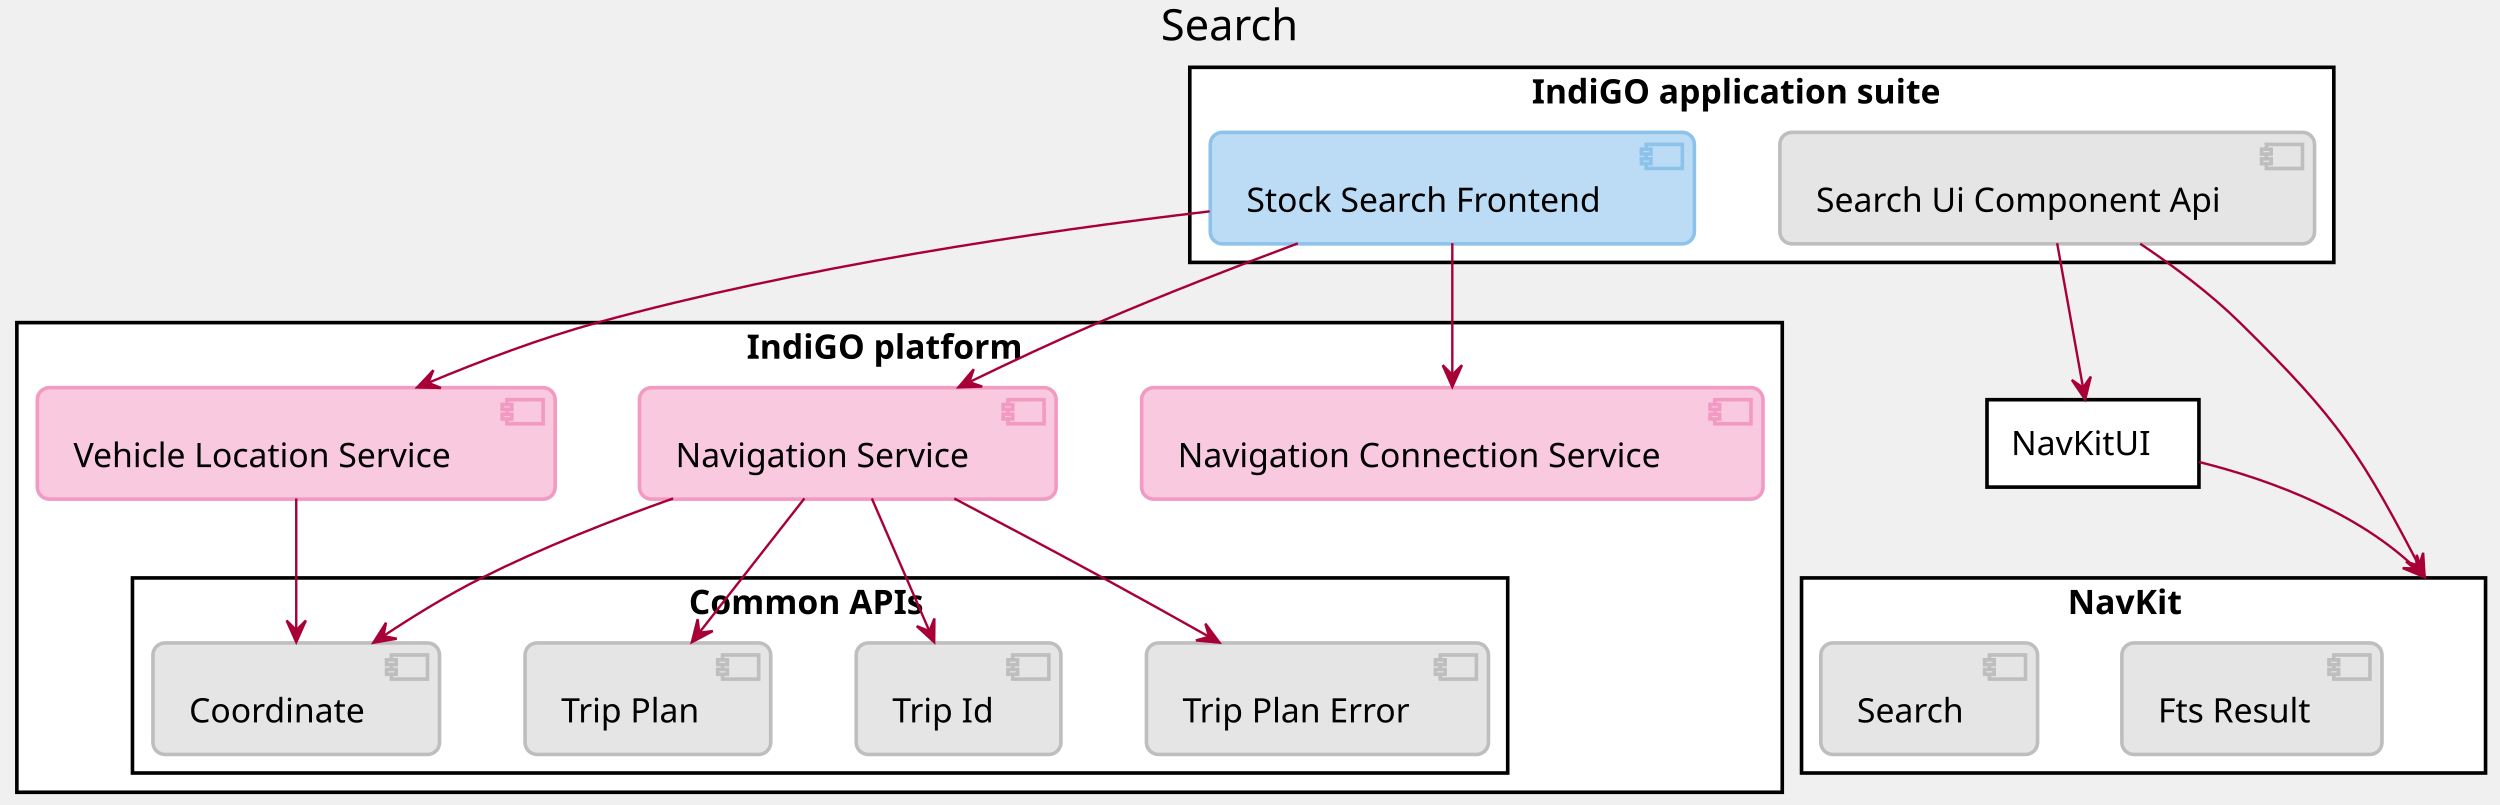
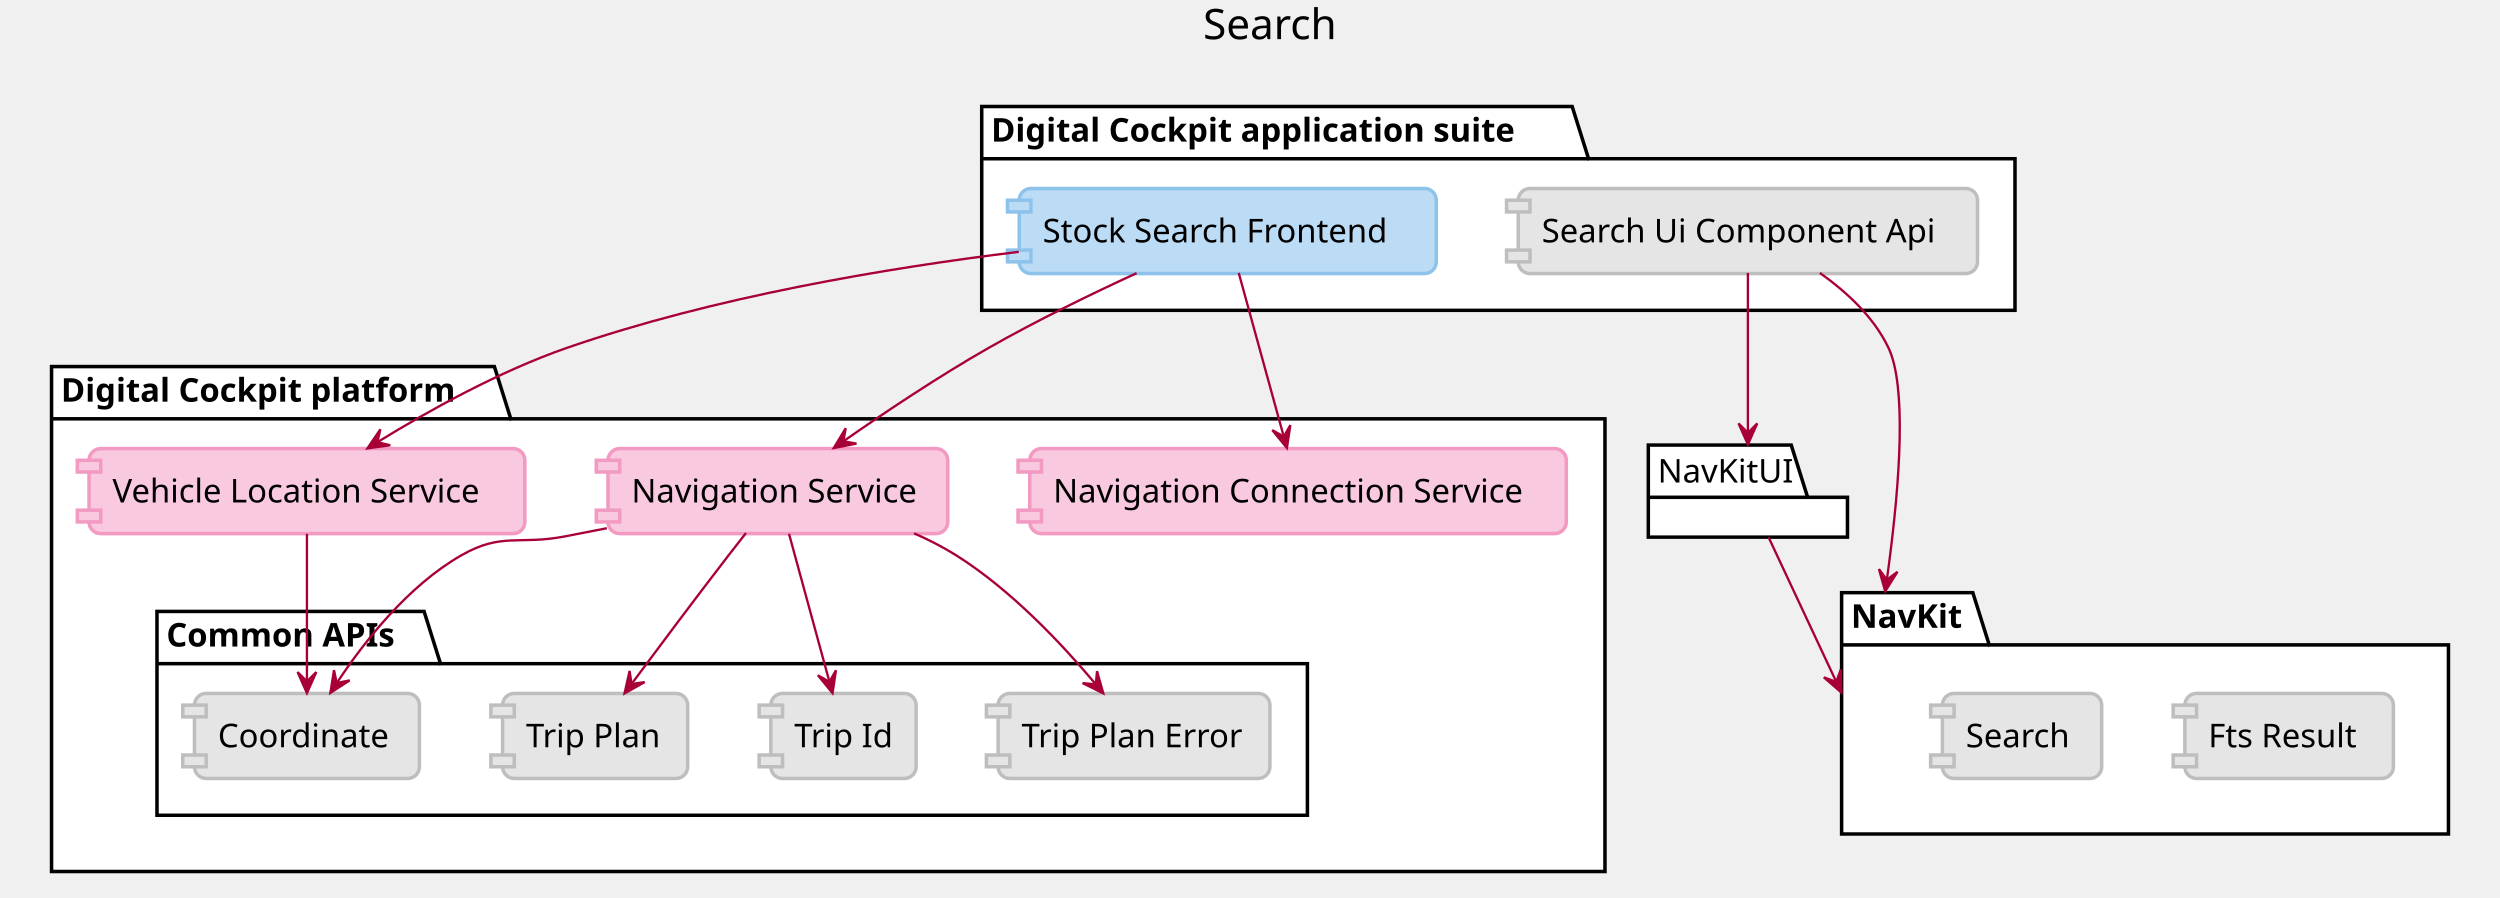
- <svg xmlns="http://www.w3.org/2000/svg" contentScriptType="application/ecmascript" contentStyleType="text/css" height="334px" preserveAspectRatio="none" style="width:1038px;height:334px;background:#FFFFFF;" version="1.1" viewBox="0 0 1038 334" width="1038px" zoomAndPan="magnify">
+ <svg xmlns="http://www.w3.org/2000/svg" contentScriptType="application/ecmascript" contentStyleType="text/css" height="383px" preserveAspectRatio="none" style="width:1067px;height:383px;" version="1.1" viewBox="0 0 1067 383" width="1067px" zoomAndPan="magnify">
  <defs />
  <g>
-     <text fill="#000000" font-family="sans-serif" font-size="18" lengthAdjust="spacing" textLength="61" x="482" y="16.708">Search</text>
-     <rect fill="#FFFFFF" height="81" style="stroke:#000000;stroke-width:1.5;" width="475" x="494" y="27.953" />
-     <text fill="#000000" font-family="sans-serif" font-size="14" font-weight="bold" lengthAdjust="spacing" textLength="191" x="636" y="42.948">IndiGO application suite</text>
-     <rect fill="#FFFFFF" height="195" style="stroke:#000000;stroke-width:1.5;" width="733" x="7" y="133.953" />
-     <text fill="#000000" font-family="sans-serif" font-size="14" font-weight="bold" lengthAdjust="spacing" textLength="127" x="310" y="148.948">IndiGO platform</text>
-     <rect fill="#FFFFFF" height="81" style="stroke:#000000;stroke-width:1.5;" width="571" x="55" y="239.953" />
-     <text fill="#000000" font-family="sans-serif" font-size="14" font-weight="bold" lengthAdjust="spacing" textLength="109" x="286" y="254.948">Common APIs</text>
-     <rect fill="#FFFFFF" height="81" style="stroke:#000000;stroke-width:1.5;" width="284" x="748" y="239.953" />
-     <text fill="#000000" font-family="sans-serif" font-size="14" font-weight="bold" lengthAdjust="spacing" textLength="63" x="858.5" y="254.948">NavKit</text>
-     <rect fill="#BCDCF5" height="46.297" rx="5" ry="5" style="stroke:#8DC3EB;stroke-width:1.5;" width="201" x="502.5" y="54.953" />
-     <rect fill="#BCDCF5" height="10" style="stroke:#8DC3EB;stroke-width:1.5;" width="15" x="683.5" y="59.953" />
-     <rect fill="#BCDCF5" height="2" style="stroke:#8DC3EB;stroke-width:1.5;" width="4" x="681.5" y="61.953" />
-     <rect fill="#BCDCF5" height="2" style="stroke:#8DC3EB;stroke-width:1.5;" width="4" x="681.5" y="65.953" />
-     <text fill="#000000" font-family="sans-serif" font-size="14" lengthAdjust="spacing" textLength="161" x="517.5" y="87.948">Stock Search Frontend</text>
-     <rect fill="#E5E5E5" height="46.297" rx="5" ry="5" style="stroke:#BEBEBE;stroke-width:1.5;" width="222" x="739" y="54.953" />
-     <rect fill="#E5E5E5" height="10" style="stroke:#BEBEBE;stroke-width:1.5;" width="15" x="941" y="59.953" />
-     <rect fill="#E5E5E5" height="2" style="stroke:#BEBEBE;stroke-width:1.5;" width="4" x="939" y="61.953" />
-     <rect fill="#E5E5E5" height="2" style="stroke:#BEBEBE;stroke-width:1.5;" width="4" x="939" y="65.953" />
-     <text fill="#000000" font-family="sans-serif" font-size="14" lengthAdjust="spacing" textLength="182" x="754" y="87.948">Search Ui Component Api</text>
-     <rect fill="#F8C9DF" height="46.297" rx="5" ry="5" style="stroke:#F29AC2;stroke-width:1.5;" width="258" x="474" y="160.953" />
-     <rect fill="#F8C9DF" height="10" style="stroke:#F29AC2;stroke-width:1.5;" width="15" x="712" y="165.953" />
-     <rect fill="#F8C9DF" height="2" style="stroke:#F29AC2;stroke-width:1.5;" width="4" x="710" y="167.953" />
-     <rect fill="#F8C9DF" height="2" style="stroke:#F29AC2;stroke-width:1.5;" width="4" x="710" y="171.953" />
-     <text fill="#000000" font-family="sans-serif" font-size="14" lengthAdjust="spacing" textLength="218" x="489" y="193.948">Navigation Connection Service</text>
-     <rect fill="#F8C9DF" height="46.297" rx="5" ry="5" style="stroke:#F29AC2;stroke-width:1.5;" width="173" x="265.5" y="160.953" />
-     <rect fill="#F8C9DF" height="10" style="stroke:#F29AC2;stroke-width:1.5;" width="15" x="418.5" y="165.953" />
-     <rect fill="#F8C9DF" height="2" style="stroke:#F29AC2;stroke-width:1.5;" width="4" x="416.5" y="167.953" />
-     <rect fill="#F8C9DF" height="2" style="stroke:#F29AC2;stroke-width:1.5;" width="4" x="416.5" y="171.953" />
-     <text fill="#000000" font-family="sans-serif" font-size="14" lengthAdjust="spacing" textLength="133" x="280.5" y="193.948">Navigation Service</text>
-     <rect fill="#F8C9DF" height="46.297" rx="5" ry="5" style="stroke:#F29AC2;stroke-width:1.5;" width="215" x="15.5" y="160.953" />
-     <rect fill="#F8C9DF" height="10" style="stroke:#F29AC2;stroke-width:1.5;" width="15" x="210.5" y="165.953" />
-     <rect fill="#F8C9DF" height="2" style="stroke:#F29AC2;stroke-width:1.5;" width="4" x="208.5" y="167.953" />
-     <rect fill="#F8C9DF" height="2" style="stroke:#F29AC2;stroke-width:1.5;" width="4" x="208.5" y="171.953" />
-     <text fill="#000000" font-family="sans-serif" font-size="14" lengthAdjust="spacing" textLength="175" x="30.5" y="193.948">Vehicle Location Service</text>
-     <rect fill="#E5E5E5" height="46.297" rx="5" ry="5" style="stroke:#BEBEBE;stroke-width:1.5;" width="119" x="63.5" y="266.953" />
-     <rect fill="#E5E5E5" height="10" style="stroke:#BEBEBE;stroke-width:1.5;" width="15" x="162.5" y="271.953" />
-     <rect fill="#E5E5E5" height="2" style="stroke:#BEBEBE;stroke-width:1.5;" width="4" x="160.5" y="273.953" />
-     <rect fill="#E5E5E5" height="2" style="stroke:#BEBEBE;stroke-width:1.5;" width="4" x="160.5" y="277.953" />
-     <text fill="#000000" font-family="sans-serif" font-size="14" lengthAdjust="spacing" textLength="79" x="78.5" y="299.948">Coordinate</text>
-     <rect fill="#E5E5E5" height="46.297" rx="5" ry="5" style="stroke:#BEBEBE;stroke-width:1.5;" width="85" x="355.5" y="266.953" />
-     <rect fill="#E5E5E5" height="10" style="stroke:#BEBEBE;stroke-width:1.5;" width="15" x="420.5" y="271.953" />
-     <rect fill="#E5E5E5" height="2" style="stroke:#BEBEBE;stroke-width:1.5;" width="4" x="418.5" y="273.953" />
-     <rect fill="#E5E5E5" height="2" style="stroke:#BEBEBE;stroke-width:1.5;" width="4" x="418.5" y="277.953" />
-     <text fill="#000000" font-family="sans-serif" font-size="14" lengthAdjust="spacing" textLength="45" x="370.5" y="299.948">Trip Id</text>
-     <rect fill="#E5E5E5" height="46.297" rx="5" ry="5" style="stroke:#BEBEBE;stroke-width:1.5;" width="102" x="218" y="266.953" />
-     <rect fill="#E5E5E5" height="10" style="stroke:#BEBEBE;stroke-width:1.5;" width="15" x="300" y="271.953" />
-     <rect fill="#E5E5E5" height="2" style="stroke:#BEBEBE;stroke-width:1.5;" width="4" x="298" y="273.953" />
-     <rect fill="#E5E5E5" height="2" style="stroke:#BEBEBE;stroke-width:1.5;" width="4" x="298" y="277.953" />
-     <text fill="#000000" font-family="sans-serif" font-size="14" lengthAdjust="spacing" textLength="62" x="233" y="299.948">Trip Plan</text>
-     <rect fill="#E5E5E5" height="46.297" rx="5" ry="5" style="stroke:#BEBEBE;stroke-width:1.5;" width="142" x="476" y="266.953" />
-     <rect fill="#E5E5E5" height="10" style="stroke:#BEBEBE;stroke-width:1.5;" width="15" x="598" y="271.953" />
-     <rect fill="#E5E5E5" height="2" style="stroke:#BEBEBE;stroke-width:1.5;" width="4" x="596" y="273.953" />
-     <rect fill="#E5E5E5" height="2" style="stroke:#BEBEBE;stroke-width:1.5;" width="4" x="596" y="277.953" />
-     <text fill="#000000" font-family="sans-serif" font-size="14" lengthAdjust="spacing" textLength="102" x="491" y="299.948">Trip Plan Error</text>
-     <rect fill="#E5E5E5" height="46.297" rx="5" ry="5" style="stroke:#BEBEBE;stroke-width:1.5;" width="108" x="881" y="266.953" />
-     <rect fill="#E5E5E5" height="10" style="stroke:#BEBEBE;stroke-width:1.5;" width="15" x="969" y="271.953" />
-     <rect fill="#E5E5E5" height="2" style="stroke:#BEBEBE;stroke-width:1.5;" width="4" x="967" y="273.953" />
-     <rect fill="#E5E5E5" height="2" style="stroke:#BEBEBE;stroke-width:1.5;" width="4" x="967" y="277.953" />
-     <text fill="#000000" font-family="sans-serif" font-size="14" lengthAdjust="spacing" textLength="68" x="896" y="299.948">Fts Result</text>
-     <rect fill="#E5E5E5" height="46.297" rx="5" ry="5" style="stroke:#BEBEBE;stroke-width:1.5;" width="90" x="756" y="266.953" />
-     <rect fill="#E5E5E5" height="10" style="stroke:#BEBEBE;stroke-width:1.5;" width="15" x="826" y="271.953" />
-     <rect fill="#E5E5E5" height="2" style="stroke:#BEBEBE;stroke-width:1.5;" width="4" x="824" y="273.953" />
-     <rect fill="#E5E5E5" height="2" style="stroke:#BEBEBE;stroke-width:1.5;" width="4" x="824" y="277.953" />
-     <text fill="#000000" font-family="sans-serif" font-size="14" lengthAdjust="spacing" textLength="50" x="771" y="299.948">Search</text>
-     <rect fill="#FFFFFF" height="36.297" style="stroke:#000000;stroke-width:1.5;" width="88" x="825" y="165.953" />
-     <text fill="#000000" font-family="sans-serif" font-size="14" lengthAdjust="spacing" textLength="68" x="835" y="188.948">NavKitUI</text>
-     <path d="M603,100.954 C603,116.956 603,138.399 603,155.481 " fill="none" id="StockSearchFrontend-to-NavigationConnectionService" style="stroke:#A80036;stroke-width:1.0;" />
-     <polygon fill="#A80036" points="603,160.631,607,151.631,603,155.631,599,151.631,603,160.631" style="stroke:#A80036;stroke-width:1.0;" />
-     <path d="M538.857,101.052 C512.93,110.734 482.846,122.411 456,133.953 C438.42,141.512 419.48,150.391 402.642,158.553 " fill="none" id="StockSearchFrontend-to-NavigationService" style="stroke:#A80036;stroke-width:1.0;" />
-     <polygon fill="#A80036" points="397.952,160.834,407.795,160.495,402.448,158.647,404.296,153.3,397.952,160.834" style="stroke:#A80036;stroke-width:1.0;" />
-     <path d="M502.266,87.754 C430.497,96.206 332.222,110.781 248,133.953 C224.535,140.409 199.478,149.885 178.007,158.856 " fill="none" id="StockSearchFrontend-to-VehicleLocationService" style="stroke:#A80036;stroke-width:1.0;" />
-     <polygon fill="#A80036" points="173.199,160.881,183.046,161.074,177.807,158.94,179.941,153.701,173.199,160.881" style="stroke:#A80036;stroke-width:1.0;" />
-     <path d="M279.471,206.961 C253.837,216.055 225.144,227.356 200,239.953 C186.172,246.881 171.765,255.74 159.204,264.071 " fill="none" id="NavigationService-to-Coordinate" style="stroke:#A80036;stroke-width:1.0;" />
-     <polygon fill="#A80036" points="155.018,266.873,164.722,265.191,159.173,264.092,160.272,258.543,155.018,266.873" style="stroke:#A80036;stroke-width:1.0;" />
-     <path d="M361.981,206.953 C368.986,223.094 378.392,244.769 385.836,261.922 " fill="none" id="NavigationService-to-TripId" style="stroke:#A80036;stroke-width:1.0;" />
-     <polygon fill="#A80036" points="387.879,266.632,387.966,256.783,385.889,262.045,380.627,259.968,387.879,266.632" style="stroke:#A80036;stroke-width:1.0;" />
-     <path d="M333.99,206.953 C321.244,223.232 304.089,245.14 290.605,262.361 " fill="none" id="NavigationService-to-TripPlan" style="stroke:#A80036;stroke-width:1.0;" />
-     <polygon fill="#A80036" points="287.261,266.632,295.959,262.011,290.344,262.695,289.66,257.079,287.261,266.632" style="stroke:#A80036;stroke-width:1.0;" />
-     <path d="M396.231,206.995 C415.295,217.01 437.805,228.948 458,239.953 C472.261,247.725 487.717,256.339 501.685,264.198 " fill="none" id="NavigationService-to-TripPlanError" style="stroke:#A80036;stroke-width:1.0;" />
-     <polygon fill="#A80036" points="506.361,266.831,500.482,258.929,502.004,264.377,496.556,265.9,506.361,266.831" style="stroke:#A80036;stroke-width:1.0;" />
-     <path d="M123,206.953 C123,222.956 123,244.399 123,261.481 " fill="none" id="VehicleLocationService-to-Coordinate" style="stroke:#A80036;stroke-width:1.0;" />
-     <polygon fill="#A80036" points="123,266.632,127,257.632,123,261.632,119,257.632,123,266.632" style="stroke:#A80036;stroke-width:1.0;" />
-     <path d="M854.123,100.954 C857.288,118.612 861.64,142.894 864.82,160.631 " fill="none" id="SearchUiComponentApi-to-NavKitUI" style="stroke:#A80036;stroke-width:1.0;" />
-     <polygon fill="#A80036" points="865.766,165.912,868.115,156.347,864.884,160.99,860.241,157.758,865.766,165.912" style="stroke:#A80036;stroke-width:1.0;" />
-     <path d="M888.629,101.209 C902.46,110.481 917.666,121.833 930,133.953 C950.766,154.359 963.32,167.934 974.03,182.869 C979.386,190.337 984.28,198.145 989.509,207.318 C992.124,211.904 994.823,216.831 997.705,222.228 C999.146,224.926 1000.633,227.742 1002.178,230.691 C1002.95,232.165 1003.737,233.673 1004.54,235.216 C1004.942,235.988 1005.348,236.768 1005.758,237.557 C1005.962,237.952 1006.168,238.349 1006.375,238.748 C1006.479,238.948 1006.583,239.148 1006.687,239.349 " fill="none" id="SearchUiComponentApi-to-NavKit" style="stroke:#A80036;stroke-width:1.0;" />
-     <polygon fill="#A80036" points="1006.687,239.349,1006.097,229.518,1004.386,234.91,998.994,233.199,1006.687,239.349" style="stroke:#A80036;stroke-width:1.0;" />
-     <path d="M913.021,191.812 C928.116,195.58 945.399,201.035 962.014,208.837 C970.322,212.738 978.463,217.227 986.079,222.385 C989.888,224.964 993.565,227.711 997.067,230.636 C998.817,232.098 1000.524,233.605 1002.182,235.157 C1003.01,235.933 1003.827,236.721 1004.63,237.52 C1005.032,237.92 1005.43,238.322 1005.825,238.728 C1006.023,238.931 1006.219,239.134 1006.415,239.338 C1006.513,239.44 1006.611,239.543 1006.708,239.645 " fill="none" id="NavKitUI-to-NavKit" style="stroke:#A80036;stroke-width:1.0;" />
-     <polygon fill="#A80036" points="1006.708,239.645,1003.403,230.368,1003.262,236.023,997.607,235.882,1006.708,239.645" style="stroke:#A80036;stroke-width:1.0;" />
+     <text fill="#000000" font-family="sans-serif" font-size="18" lengthAdjust="spacingAndGlyphs" textLength="60" x="513.5" y="16.708">Search</text>
+     <polygon fill="#FFFFFF" points="419,45.453,671,45.453,678,67.75,860,67.75,860,132.453,419,132.453,419,45.453" style="stroke: #000000; stroke-width: 1.5;" />
+     <line style="stroke: #000000; stroke-width: 1.5;" x1="419" x2="678" y1="67.75" y2="67.75" />
+     <text fill="#000000" font-family="sans-serif" font-size="14" font-weight="bold" lengthAdjust="spacingAndGlyphs" textLength="246" x="423" y="60.448">Digital Cockpit application suite</text>
+     <polygon fill="#FFFFFF" points="22,156.453,211,156.453,218,178.75,685,178.75,685,371.953,22,371.953,22,156.453" style="stroke: #000000; stroke-width: 1.5;" />
+     <line style="stroke: #000000; stroke-width: 1.5;" x1="22" x2="218" y1="178.75" y2="178.75" />
+     <text fill="#000000" font-family="sans-serif" font-size="14" font-weight="bold" lengthAdjust="spacingAndGlyphs" textLength="183" x="26" y="171.448">Digital Cockpit platform</text>
+     <polygon fill="#FFFFFF" points="67,260.953,181,260.953,188,283.25,558,283.25,558,347.953,67,347.953,67,260.953" style="stroke: #000000; stroke-width: 1.5;" />
+     <line style="stroke: #000000; stroke-width: 1.5;" x1="67" x2="188" y1="283.25" y2="283.25" />
+     <text fill="#000000" font-family="sans-serif" font-size="14" font-weight="bold" lengthAdjust="spacingAndGlyphs" textLength="108" x="71" y="275.948">Common APIs</text>
+     <polygon fill="#FFFFFF" points="786,252.953,842,252.953,849,275.25,1045,275.25,1045,355.953,786,355.953,786,252.953" style="stroke: #000000; stroke-width: 1.5;" />
+     <line style="stroke: #000000; stroke-width: 1.5;" x1="786" x2="849" y1="275.25" y2="275.25" />
+     <text fill="#000000" font-family="sans-serif" font-size="14" font-weight="bold" lengthAdjust="spacingAndGlyphs" textLength="50" x="790" y="267.948">NavKit</text>
+     <rect fill="#BCDCF5" height="36.297" rx="5" ry="5" style="stroke: #8DC3EB; stroke-width: 1.5;" width="178" x="435" y="80.453" />
+     <rect fill="#BCDCF5" height="5" style="stroke: #8DC3EB; stroke-width: 1.5;" width="10" x="430" y="85.453" />
+     <rect fill="#BCDCF5" height="5" style="stroke: #8DC3EB; stroke-width: 1.5;" width="10" x="430" y="106.75" />
+     <text fill="#000000" font-family="sans-serif" font-size="14" lengthAdjust="spacingAndGlyphs" textLength="158" x="445" y="103.448">Stock Search Frontend</text>
+     <rect fill="#E5E5E5" height="36.297" rx="5" ry="5" style="stroke: #BEBEBE; stroke-width: 1.5;" width="196" x="648" y="80.453" />
+     <rect fill="#E5E5E5" height="5" style="stroke: #BEBEBE; stroke-width: 1.5;" width="10" x="643" y="85.453" />
+     <rect fill="#E5E5E5" height="5" style="stroke: #BEBEBE; stroke-width: 1.5;" width="10" x="643" y="106.75" />
+     <text fill="#000000" font-family="sans-serif" font-size="14" lengthAdjust="spacingAndGlyphs" textLength="176" x="658" y="103.448">Search Ui Component Api</text>
+     <rect fill="#F8C9DF" height="36.297" rx="5" ry="5" style="stroke: #F29AC2; stroke-width: 1.5;" width="229" x="439.5" y="191.453" />
+     <rect fill="#F8C9DF" height="5" style="stroke: #F29AC2; stroke-width: 1.5;" width="10" x="434.5" y="196.453" />
+     <rect fill="#F8C9DF" height="5" style="stroke: #F29AC2; stroke-width: 1.5;" width="10" x="434.5" y="217.75" />
+     <text fill="#000000" font-family="sans-serif" font-size="14" lengthAdjust="spacingAndGlyphs" textLength="209" x="449.5" y="214.448">Navigation Connection Service</text>
+     <rect fill="#F8C9DF" height="36.297" rx="5" ry="5" style="stroke: #F29AC2; stroke-width: 1.5;" width="145" x="259.5" y="191.453" />
+     <rect fill="#F8C9DF" height="5" style="stroke: #F29AC2; stroke-width: 1.5;" width="10" x="254.5" y="196.453" />
+     <rect fill="#F8C9DF" height="5" style="stroke: #F29AC2; stroke-width: 1.5;" width="10" x="254.5" y="217.75" />
+     <text fill="#000000" font-family="sans-serif" font-size="14" lengthAdjust="spacingAndGlyphs" textLength="125" x="269.5" y="214.448">Navigation Service</text>
+     <rect fill="#F8C9DF" height="36.297" rx="5" ry="5" style="stroke: #F29AC2; stroke-width: 1.5;" width="186" x="38" y="191.453" />
+     <rect fill="#F8C9DF" height="5" style="stroke: #F29AC2; stroke-width: 1.5;" width="10" x="33" y="196.453" />
+     <rect fill="#F8C9DF" height="5" style="stroke: #F29AC2; stroke-width: 1.5;" width="10" x="33" y="217.75" />
+     <text fill="#000000" font-family="sans-serif" font-size="14" lengthAdjust="spacingAndGlyphs" textLength="166" x="48" y="214.448">Vehicle Location Service</text>
+     <rect fill="#E5E5E5" height="36.297" rx="5" ry="5" style="stroke: #BEBEBE; stroke-width: 1.5;" width="96" x="83" y="295.953" />
+     <rect fill="#E5E5E5" height="5" style="stroke: #BEBEBE; stroke-width: 1.5;" width="10" x="78" y="300.953" />
+     <rect fill="#E5E5E5" height="5" style="stroke: #BEBEBE; stroke-width: 1.5;" width="10" x="78" y="322.25" />
+     <text fill="#000000" font-family="sans-serif" font-size="14" lengthAdjust="spacingAndGlyphs" textLength="76" x="93" y="318.948">Coordinate</text>
+     <rect fill="#E5E5E5" height="36.297" rx="5" ry="5" style="stroke: #BEBEBE; stroke-width: 1.5;" width="62" x="329" y="295.953" />
+     <rect fill="#E5E5E5" height="5" style="stroke: #BEBEBE; stroke-width: 1.5;" width="10" x="324" y="300.953" />
+     <rect fill="#E5E5E5" height="5" style="stroke: #BEBEBE; stroke-width: 1.5;" width="10" x="324" y="322.25" />
+     <text fill="#000000" font-family="sans-serif" font-size="14" lengthAdjust="spacingAndGlyphs" textLength="42" x="339" y="318.948">Trip Id</text>
+     <rect fill="#E5E5E5" height="36.297" rx="5" ry="5" style="stroke: #BEBEBE; stroke-width: 1.5;" width="79" x="214.5" y="295.953" />
+     <rect fill="#E5E5E5" height="5" style="stroke: #BEBEBE; stroke-width: 1.5;" width="10" x="209.5" y="300.953" />
+     <rect fill="#E5E5E5" height="5" style="stroke: #BEBEBE; stroke-width: 1.5;" width="10" x="209.5" y="322.25" />
+     <text fill="#000000" font-family="sans-serif" font-size="14" lengthAdjust="spacingAndGlyphs" textLength="59" x="224.5" y="318.948">Trip Plan</text>
+     <rect fill="#E5E5E5" height="36.297" rx="5" ry="5" style="stroke: #BEBEBE; stroke-width: 1.5;" width="116" x="426" y="295.953" />
+     <rect fill="#E5E5E5" height="5" style="stroke: #BEBEBE; stroke-width: 1.5;" width="10" x="421" y="300.953" />
+     <rect fill="#E5E5E5" height="5" style="stroke: #BEBEBE; stroke-width: 1.5;" width="10" x="421" y="322.25" />
+     <text fill="#000000" font-family="sans-serif" font-size="14" lengthAdjust="spacingAndGlyphs" textLength="96" x="436" y="318.948">Trip Plan Error</text>
+     <rect fill="#E5E5E5" height="36.297" rx="5" ry="5" style="stroke: #BEBEBE; stroke-width: 1.5;" width="89" x="932.5" y="295.953" />
+     <rect fill="#E5E5E5" height="5" style="stroke: #BEBEBE; stroke-width: 1.5;" width="10" x="927.5" y="300.953" />
+     <rect fill="#E5E5E5" height="5" style="stroke: #BEBEBE; stroke-width: 1.5;" width="10" x="927.5" y="322.25" />
+     <text fill="#000000" font-family="sans-serif" font-size="14" lengthAdjust="spacingAndGlyphs" textLength="69" x="942.5" y="318.948">Fts Result</text>
+     <rect fill="#E5E5E5" height="36.297" rx="5" ry="5" style="stroke: #BEBEBE; stroke-width: 1.5;" width="68" x="829" y="295.953" />
+     <rect fill="#E5E5E5" height="5" style="stroke: #BEBEBE; stroke-width: 1.5;" width="10" x="824" y="300.953" />
+     <rect fill="#E5E5E5" height="5" style="stroke: #BEBEBE; stroke-width: 1.5;" width="10" x="824" y="322.25" />
+     <text fill="#000000" font-family="sans-serif" font-size="14" lengthAdjust="spacingAndGlyphs" textLength="48" x="839" y="318.948">Search</text>
+     <polygon fill="#FFFFFF" points="703.5,189.953,764.5,189.953,771.5,212.25,788.5,212.25,788.5,229.25,703.5,229.25,703.5,189.953" style="stroke: #000000; stroke-width: 1.5;" />
+     <line style="stroke: #000000; stroke-width: 1.5;" x1="703.5" x2="771.5" y1="212.25" y2="212.25" />
+     <text fill="#000000" font-family="sans-serif" font-size="14" lengthAdjust="spacingAndGlyphs" textLength="55" x="707.5" y="205.948">NavKitUI</text>
+     <path d="M528.69,116.483 C533.85,135.253 542.18,165.503 547.86,186.153 " fill="none" id="StockSearchFrontend-NavigationConnectionService" style="stroke: #A80036; stroke-width: 1.0;" />
+     <polygon fill="#A80036" points="549.25,191.183,550.719,181.444,547.924,186.362,543.006,183.567,549.25,191.183" style="stroke: #A80036; stroke-width: 1.0;" />
+     <path d="M485.08,116.593 C465.78,125.473 442.31,136.883 422,148.453 C400.64,160.623 377.59,176.033 360.17,188.193 " fill="none" id="StockSearchFrontend-NavigationService" style="stroke: #A80036; stroke-width: 1.0;" />
+     <polygon fill="#A80036" points="355.86,191.213,365.526,189.327,359.955,188.345,360.937,182.774,355.86,191.213" style="stroke: #A80036; stroke-width: 1.0;" />
+     <path d="M434.82,107.483 C378.4,114.373 304.56,126.763 242,148.453 C213.21,158.433 182.93,175.283 161.29,188.593 " fill="none" id="StockSearchFrontend-VehicleLocationService" style="stroke: #A80036; stroke-width: 1.0;" />
+     <polygon fill="#A80036" points="156.8,191.373,166.557,190.034,161.05,188.74,162.344,183.233,156.8,191.373" style="stroke: #A80036; stroke-width: 1.0;" />
+     <path d="M259.01,225.433 C252.92,226.633 246.86,227.823 241,228.953 C221.48,232.713 214.27,227.113 197,236.953 C174.18,249.953 155.41,273.873 143.8,291.423 " fill="none" id="NavigationService-Coordinate" style="stroke: #A80036; stroke-width: 1.0;" />
+     <polygon fill="#A80036" points="141,295.733,149.257,290.365,143.724,291.54,142.549,286.007,141,295.733" style="stroke: #A80036; stroke-width: 1.0;" />
+     <path d="M336.75,227.843 C341.48,245.173 348.77,271.863 353.93,290.723 " fill="none" id="NavigationService-TripId" style="stroke: #A80036; stroke-width: 1.0;" />
+     <polygon fill="#A80036" points="355.32,295.823,356.789,286.084,353.994,291.002,349.076,288.207,355.32,295.823" style="stroke: #A80036; stroke-width: 1.0;" />
+     <path d="M318.38,227.503 C315.91,230.633 313.37,233.883 311,236.953 C296.82,255.343 281,276.483 269.63,291.793 " fill="none" id="NavigationService-TripPlan" style="stroke: #A80036; stroke-width: 1.0;" />
+     <polygon fill="#A80036" points="266.55,295.953,275.131,291.119,269.534,291.941,268.712,286.344,266.55,295.953" style="stroke: #A80036; stroke-width: 1.0;" />
+     <path d="M390.13,227.623 C396.36,230.363 402.44,233.463 408,236.953 C431.46,251.673 453.26,274.873 467.44,291.773 " fill="none" id="NavigationService-TripPlanError" style="stroke: #A80036; stroke-width: 1.0;" />
+     <polygon fill="#A80036" points="470.88,295.923,468.216,286.442,467.689,292.074,462.057,291.547,470.88,295.923" style="stroke: #A80036; stroke-width: 1.0;" />
+     <path d="M131,227.843 C131,245.173 131,271.863 131,290.723 " fill="none" id="VehicleLocationService-Coordinate" style="stroke: #A80036; stroke-width: 1.0;" />
+     <polygon fill="#A80036" points="131,295.823,135,286.823,131,290.823,127,286.823,131,295.823" style="stroke: #A80036; stroke-width: 1.0;" />
+     <path d="M746,116.483 C746,134.813 746,164.093 746,184.683 " fill="none" id="SearchUiComponentApi-NavKitUI" style="stroke: #A80036; stroke-width: 1.0;" />
+     <polygon fill="#A80036" points="746,189.713,750,180.713,746,184.713,742,180.713,746,189.713" style="stroke: #A80036; stroke-width: 1.0;" />
+     <path d="M776.73,116.493 C788.12,124.563 799.77,135.333 806,148.453 C813.735,164.753 810.95,204.858 806.126,241.386 C805.825,243.669 805.515,245.938 805.2,248.186 C805.042,249.31 804.883,250.429 804.723,251.542 C804.683,251.82 804.643,252.098 804.602,252.376 " fill="none" id="SearchUiComponentApi-NavKit" style="stroke: #A80036; stroke-width: 1.0;" />
+     <polygon fill="#A80036" points="804.602,252.376,809.852,244.043,805.32,247.428,801.935,242.895,804.602,252.376" style="stroke: #A80036; stroke-width: 1.0;" />
+     <path d="M754.8,229.253 C761.515,243.588 770.923,263.673 778.839,280.574 C780.818,284.8 782.704,288.826 784.431,292.514 C784.863,293.436 785.285,294.337 785.696,295.214 C785.747,295.324 785.798,295.433 785.849,295.542 " fill="none" id="NavKitUI-NavKit" style="stroke: #A80036; stroke-width: 1.0;" />
+     <polygon fill="#A80036" points="785.849,295.542,785.654,285.695,783.729,291.014,778.409,289.088,785.849,295.542" style="stroke: #A80036; stroke-width: 1.0;" />
  </g>
</svg>
